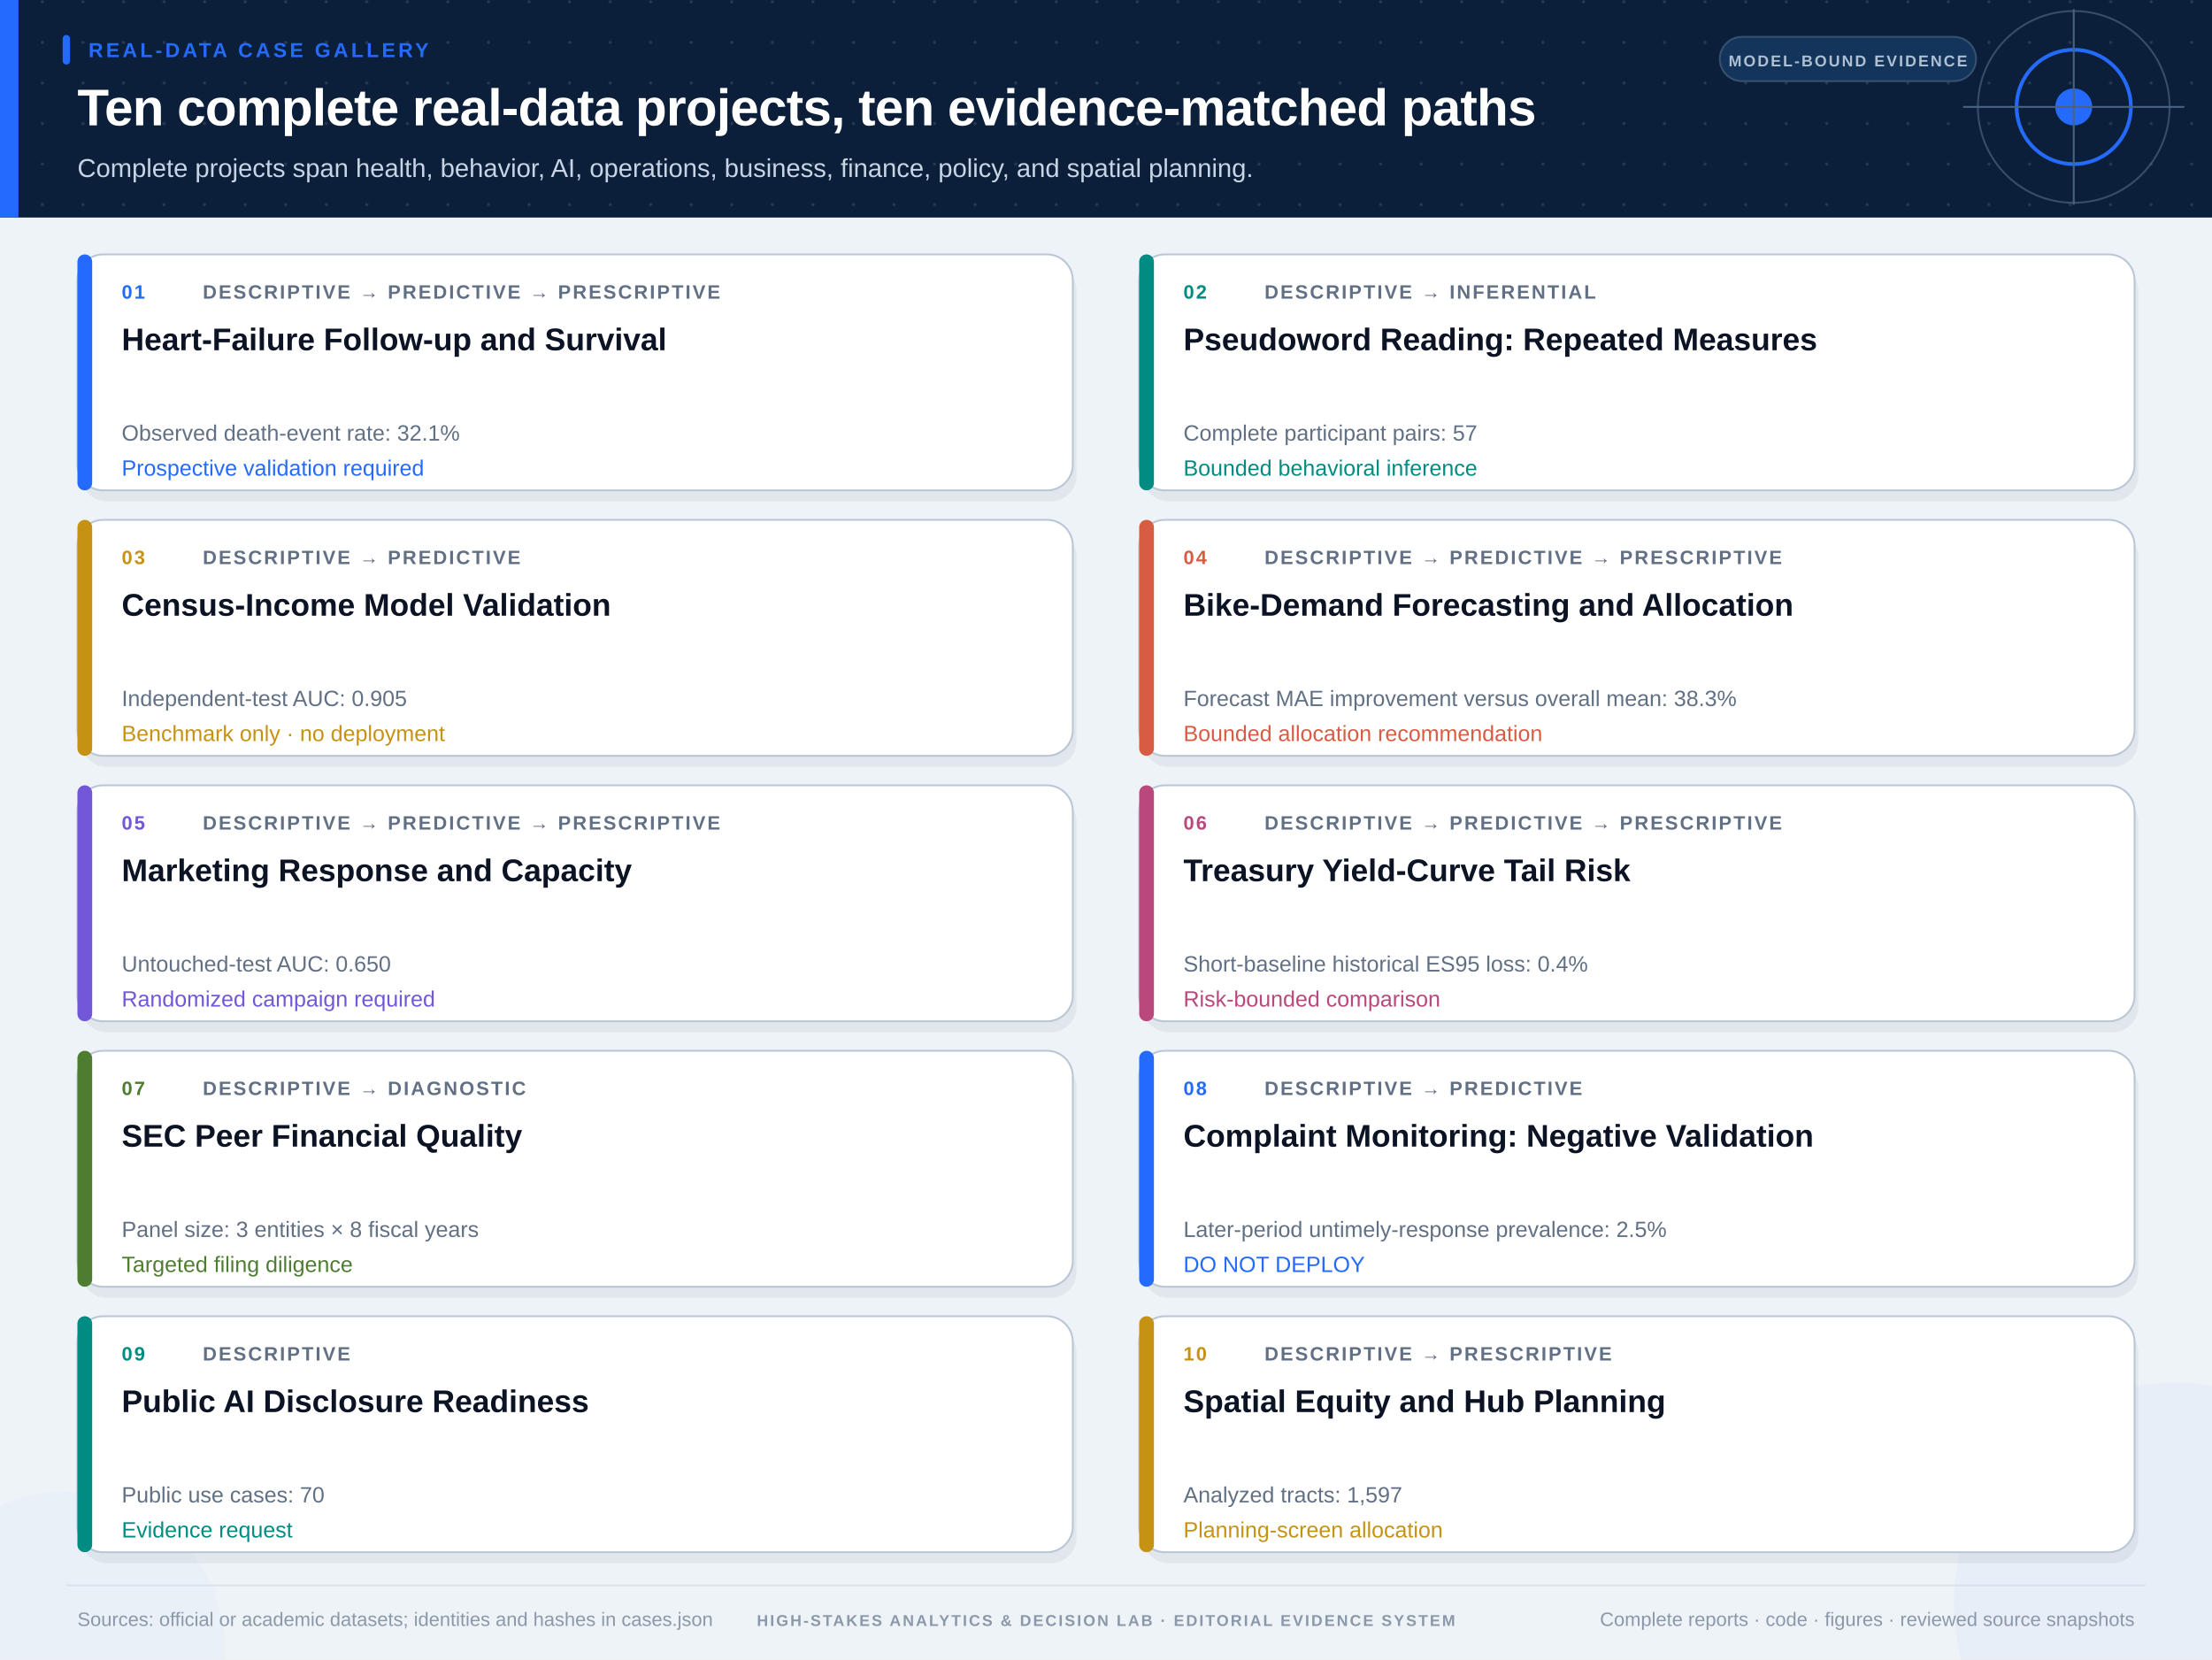
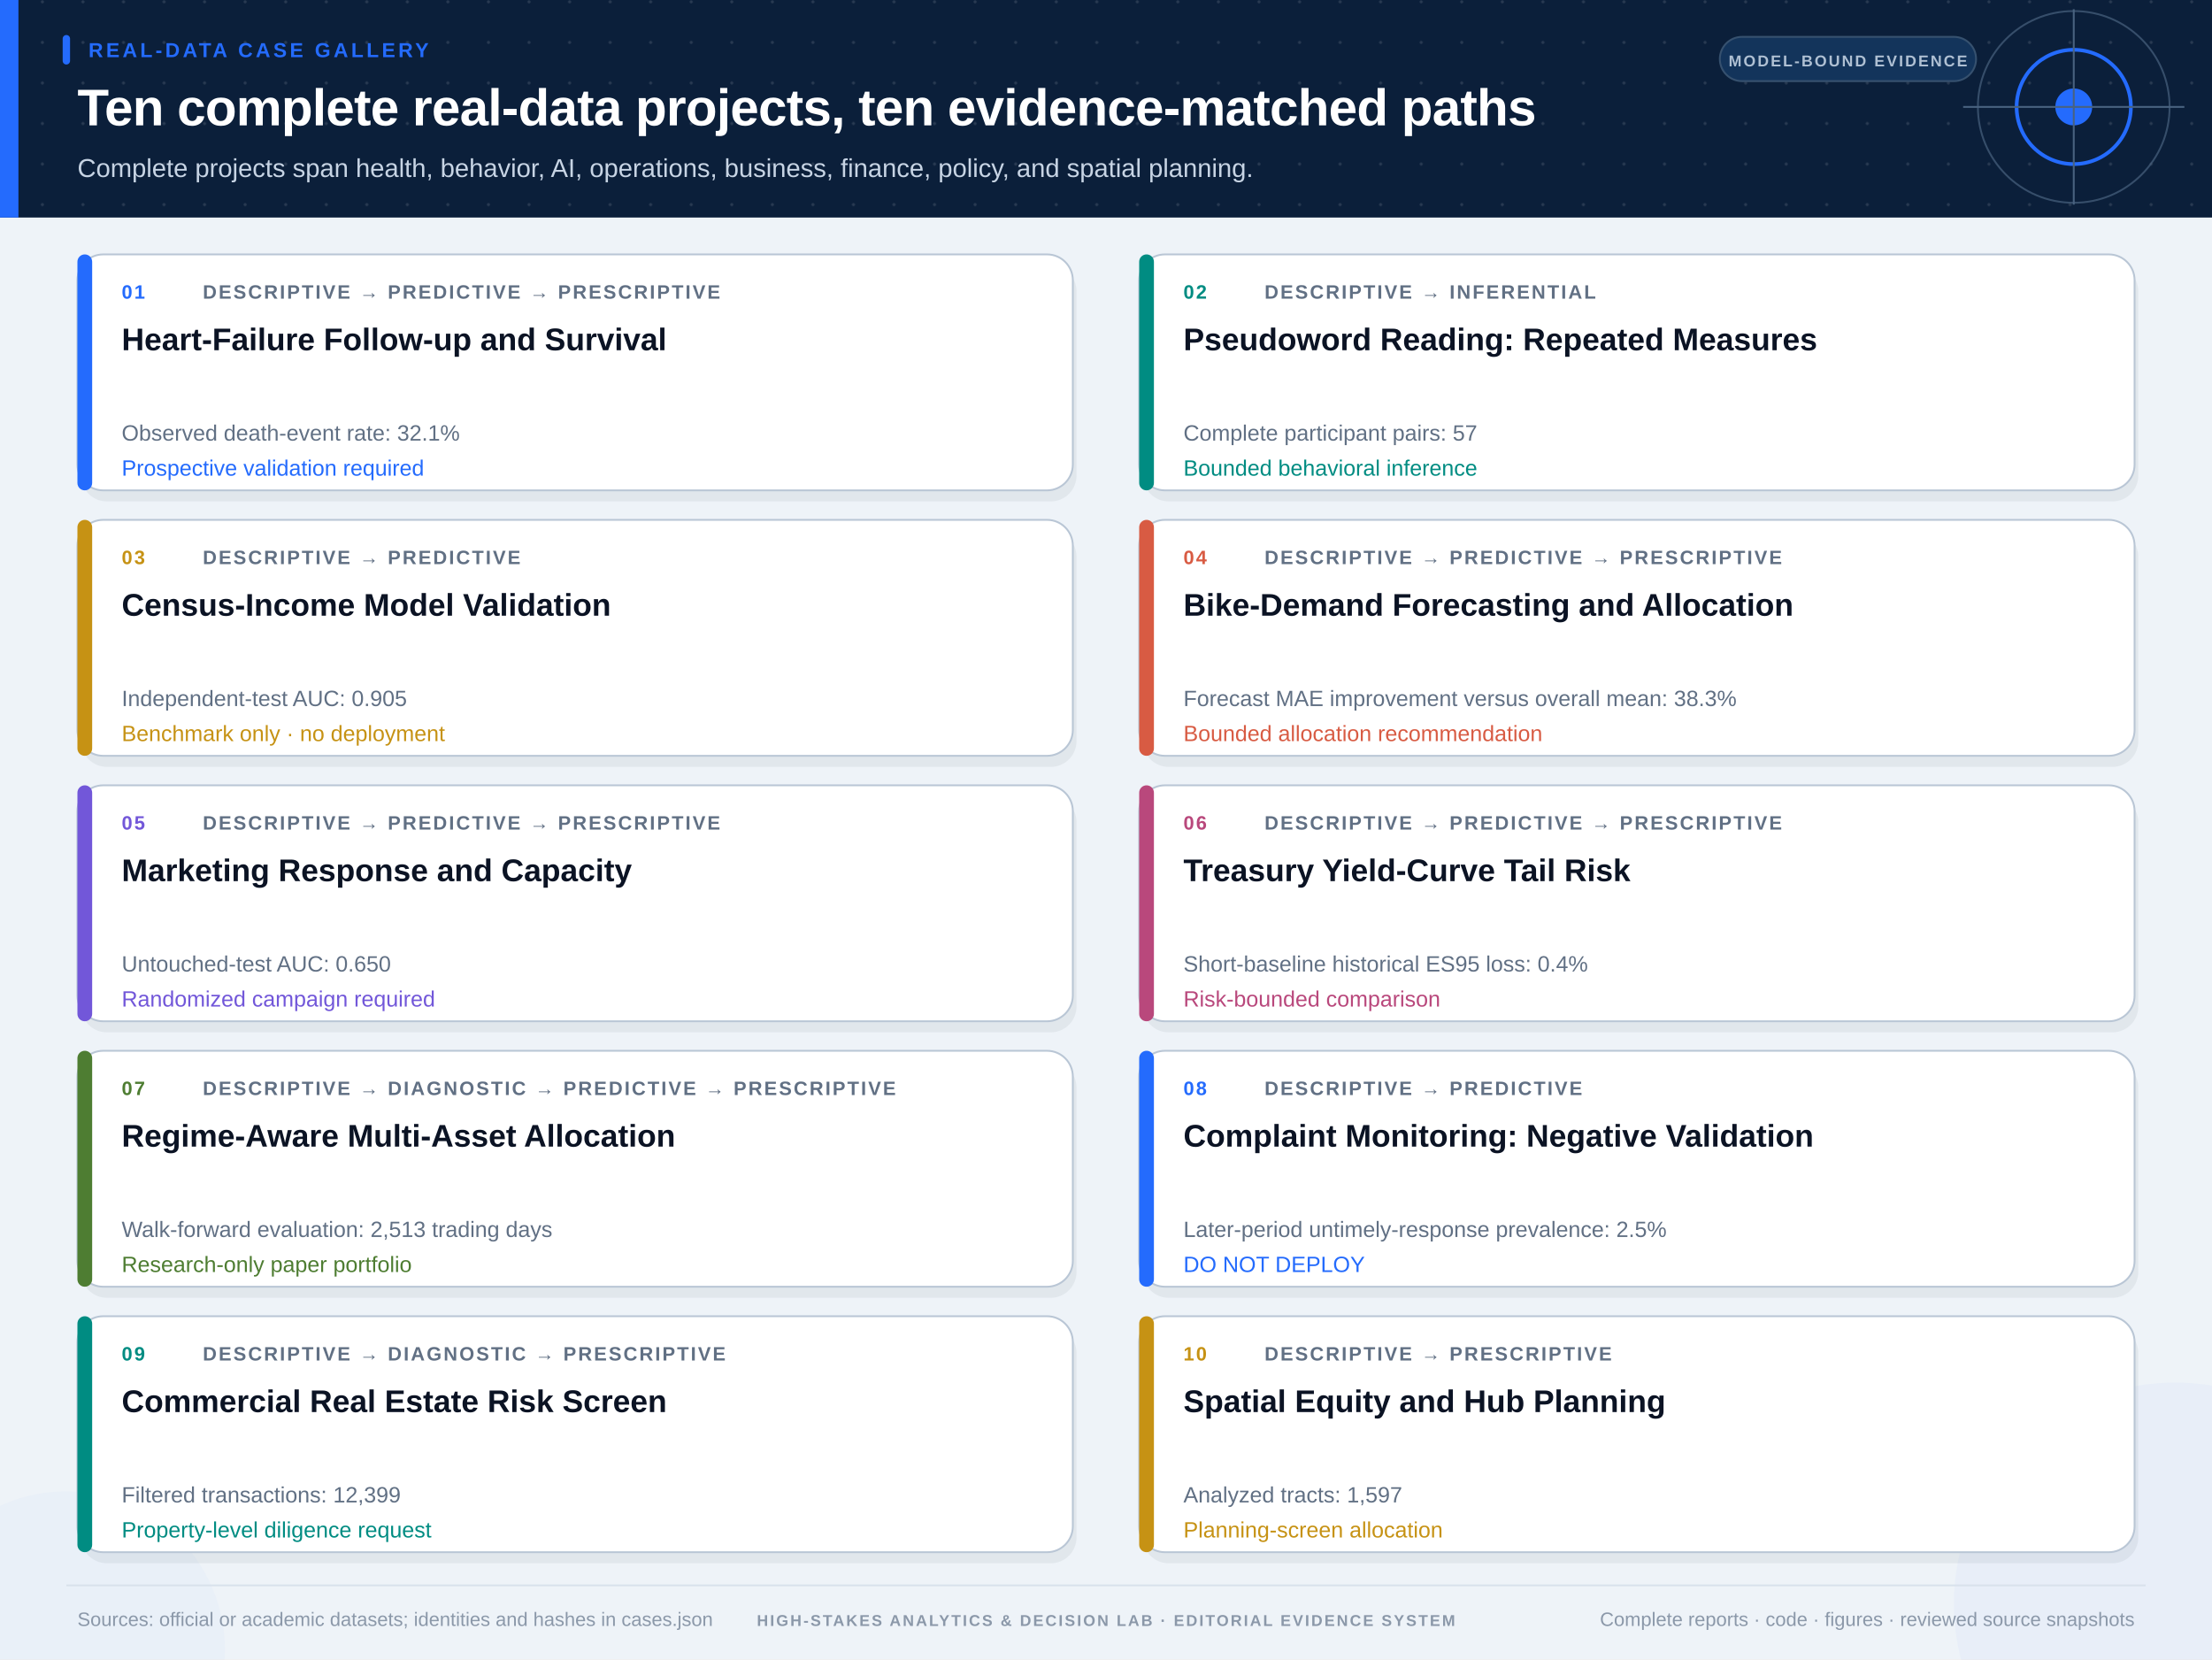
<svg xmlns="http://www.w3.org/2000/svg" width="1200" height="900" viewBox="0 0 1200 900" role="img" aria-labelledby="title desc">
  <defs>
    <pattern id="headerGrid" width="22" height="22" patternUnits="userSpaceOnUse">
      <circle cx="1" cy="1" r=".85" fill="#FFFFFF" opacity=".12" />
    </pattern>
  </defs>
  <style>
  text { font-family: -apple-system, BlinkMacSystemFont, "Segoe UI", Arial, sans-serif; }
  .kicker { font-size: 11px; font-weight: 800; letter-spacing: 1.6px; }
  .title { font-size: 28px; font-weight: 780; letter-spacing: -0.35px; }
  .subtitle { font-size: 14px; }
  .section { fill: #0B1324; font-size: 17px; font-weight: 720; }
  .label { fill: #263449; font-size: 14px; }
  .small { fill: #617084; font-size: 12px; }
  .eyebrow { fill: #617084; font-size: 10.5px; font-weight: 800; letter-spacing: 1px; }
  .value { fill: #0B1324; font-size: 16px; font-weight: 750; font-variant-numeric: tabular-nums; }
  .big { fill: #0B1324; font-size: 30px; font-weight: 800; font-variant-numeric: tabular-nums; }
  .display { fill: #0B1324; font-size: 38px; font-weight: 820; font-variant-numeric: tabular-nums; }
  .mono { fill: #263449; font-size: 12.5px; font-family: ui-monospace, SFMono-Regular, Menlo, Consolas, monospace; font-variant-numeric: tabular-nums; }
  .pill { font-size: 11px; font-weight: 760; letter-spacing: .25px; }
  .footnote { fill: #8B98A9; font-size: 10.5px; }
  .micro { fill: #8B98A9; font-size: 8.5px; font-weight: 800; letter-spacing: 1px; }
</style>
  <rect width="1200" height="900" fill="#EEF3F8" />
  <circle cx="1180" cy="870" r="120" fill="#246BFD" opacity=".035" />
  <circle cx="36" cy="895" r="86" fill="#246BFD" opacity=".025" />
  <rect width="1200" height="118" fill="#0B1F3A" />
  <rect width="1200" height="118" fill="url(#headerGrid)" />
  <rect width="10" height="118" fill="#246BFD" />
  <rect x="34" y="19" width="4" height="16" rx="2" fill="#246BFD" />
  <text x="48.0" y="31.0" class="kicker" text-anchor="start" style="fill:#246BFD">REAL-DATA CASE GALLERY</text>
  <text x="42.0" y="68.0" class="title" text-anchor="start" style="fill:#FFFFFF">Ten complete real-data projects, ten evidence-matched paths</text>
  <text x="42.0" y="96.0" class="subtitle" text-anchor="start" style="fill:#C7D4E4">Complete projects span health, behavior, AI, operations, business, finance, policy, and spatial planning.</text>
  <rect x="933" y="20" width="139" height="24" rx="12" fill="#13345B" stroke="#36516F" />
  <text x="1002.5" y="36.0" class="micro" text-anchor="middle" style="fill:#AFC0D3">MODEL-BOUND EVIDENCE</text>
  <circle cx="1125" cy="58" r="31" fill="none" stroke="#246BFD" stroke-width="2" />
  <circle cx="1125" cy="58" r="10" fill="#246BFD" />
  <circle cx="1125" cy="58" r="52" fill="none" stroke="#49627F" stroke-width="1" opacity=".7" />
  <line x1="1065" y1="58" x2="1185" y2="58" stroke="#49627F" stroke-width="1" />
  <line x1="1125" y1="5" x2="1125" y2="111" stroke="#49627F" stroke-width="1" />
  <rect x="44.0" y="144.0" width="540.0" height="128.0" rx="14" fill="#07152A" opacity=".055" />
  <rect x="42.0" y="138.0" width="540.0" height="128.0" rx="14" fill="#FFFFFF" stroke="#B9C6D5" stroke-width="1" />
  <rect x="42.0" y="138.0" width="8" height="128" rx="4" fill="#246BFD" />
  <text x="66.0" y="162.0" class="eyebrow" text-anchor="start" style="fill:#246BFD">01</text>
  <text x="110.0" y="162.0" class="eyebrow" text-anchor="start" style="fill:#617084">DESCRIPTIVE → PREDICTIVE → PRESCRIPTIVE</text>
  <text x="66.0" y="190.0" class="section" text-anchor="start" style="fill:#0B1324">Heart-Failure Follow-up and Survival</text>
  <text x="66.0" y="239.0" class="small" text-anchor="start" style="fill:#617084">Observed death-event rate: 32.1%</text>
  <text x="66.0" y="258.0" class="small" text-anchor="start" style="fill:#246BFD">Prospective validation required</text>
  <rect x="620.0" y="144.0" width="540.0" height="128.0" rx="14" fill="#07152A" opacity=".055" />
  <rect x="618.0" y="138.0" width="540.0" height="128.0" rx="14" fill="#FFFFFF" stroke="#B9C6D5" stroke-width="1" />
  <rect x="618.0" y="138.0" width="8" height="128" rx="4" fill="#008C82" />
  <text x="642.0" y="162.0" class="eyebrow" text-anchor="start" style="fill:#008C82">02</text>
  <text x="686.0" y="162.0" class="eyebrow" text-anchor="start" style="fill:#617084">DESCRIPTIVE → INFERENTIAL</text>
  <text x="642.0" y="190.0" class="section" text-anchor="start" style="fill:#0B1324">Pseudoword Reading: Repeated Measures</text>
  <text x="642.0" y="239.0" class="small" text-anchor="start" style="fill:#617084">Complete participant pairs: 57</text>
  <text x="642.0" y="258.0" class="small" text-anchor="start" style="fill:#008C82">Bounded behavioral inference</text>
  <rect x="44.0" y="288.0" width="540.0" height="128.0" rx="14" fill="#07152A" opacity=".055" />
  <rect x="42.0" y="282.0" width="540.0" height="128.0" rx="14" fill="#FFFFFF" stroke="#B9C6D5" stroke-width="1" />
  <rect x="42.0" y="282.0" width="8" height="128" rx="4" fill="#C69214" />
  <text x="66.0" y="306.0" class="eyebrow" text-anchor="start" style="fill:#C69214">03</text>
  <text x="110.0" y="306.0" class="eyebrow" text-anchor="start" style="fill:#617084">DESCRIPTIVE → PREDICTIVE</text>
  <text x="66.0" y="334.0" class="section" text-anchor="start" style="fill:#0B1324">Census-Income Model Validation</text>
  <text x="66.0" y="383.0" class="small" text-anchor="start" style="fill:#617084">Independent-test AUC: 0.905</text>
  <text x="66.0" y="402.0" class="small" text-anchor="start" style="fill:#C69214">Benchmark only · no deployment</text>
  <rect x="620.0" y="288.0" width="540.0" height="128.0" rx="14" fill="#07152A" opacity=".055" />
  <rect x="618.0" y="282.0" width="540.0" height="128.0" rx="14" fill="#FFFFFF" stroke="#B9C6D5" stroke-width="1" />
  <rect x="618.0" y="282.0" width="8" height="128" rx="4" fill="#D85B43" />
  <text x="642.0" y="306.0" class="eyebrow" text-anchor="start" style="fill:#D85B43">04</text>
  <text x="686.0" y="306.0" class="eyebrow" text-anchor="start" style="fill:#617084">DESCRIPTIVE → PREDICTIVE → PRESCRIPTIVE</text>
  <text x="642.0" y="334.0" class="section" text-anchor="start" style="fill:#0B1324">Bike-Demand Forecasting and Allocation</text>
  <text x="642.0" y="383.0" class="small" text-anchor="start" style="fill:#617084">Forecast MAE improvement versus overall mean: 38.3%</text>
  <text x="642.0" y="402.0" class="small" text-anchor="start" style="fill:#D85B43">Bounded allocation recommendation</text>
  <rect x="44.0" y="432.0" width="540.0" height="128.0" rx="14" fill="#07152A" opacity=".055" />
  <rect x="42.0" y="426.0" width="540.0" height="128.0" rx="14" fill="#FFFFFF" stroke="#B9C6D5" stroke-width="1" />
  <rect x="42.0" y="426.0" width="8" height="128" rx="4" fill="#7257D9" />
  <text x="66.0" y="450.0" class="eyebrow" text-anchor="start" style="fill:#7257D9">05</text>
  <text x="110.0" y="450.0" class="eyebrow" text-anchor="start" style="fill:#617084">DESCRIPTIVE → PREDICTIVE → PRESCRIPTIVE</text>
  <text x="66.0" y="478.0" class="section" text-anchor="start" style="fill:#0B1324">Marketing Response and Capacity</text>
  <text x="66.0" y="527.0" class="small" text-anchor="start" style="fill:#617084">Untouched-test AUC: 0.650</text>
  <text x="66.0" y="546.0" class="small" text-anchor="start" style="fill:#7257D9">Randomized campaign required</text>
  <rect x="620.0" y="432.0" width="540.0" height="128.0" rx="14" fill="#07152A" opacity=".055" />
  <rect x="618.0" y="426.0" width="540.0" height="128.0" rx="14" fill="#FFFFFF" stroke="#B9C6D5" stroke-width="1" />
  <rect x="618.0" y="426.0" width="8" height="128" rx="4" fill="#B9487C" />
  <text x="642.0" y="450.0" class="eyebrow" text-anchor="start" style="fill:#B9487C">06</text>
  <text x="686.0" y="450.0" class="eyebrow" text-anchor="start" style="fill:#617084">DESCRIPTIVE → PREDICTIVE → PRESCRIPTIVE</text>
  <text x="642.0" y="478.0" class="section" text-anchor="start" style="fill:#0B1324">Treasury Yield-Curve Tail Risk</text>
  <text x="642.0" y="527.0" class="small" text-anchor="start" style="fill:#617084">Short-baseline historical ES95 loss: 0.4%</text>
  <text x="642.0" y="546.0" class="small" text-anchor="start" style="fill:#B9487C">Risk-bounded comparison</text>
  <rect x="44.0" y="576.0" width="540.0" height="128.0" rx="14" fill="#07152A" opacity=".055" />
  <rect x="42.0" y="570.0" width="540.0" height="128.0" rx="14" fill="#FFFFFF" stroke="#B9C6D5" stroke-width="1" />
  <rect x="42.0" y="570.0" width="8" height="128" rx="4" fill="#4E7D32" />
  <text x="66.0" y="594.0" class="eyebrow" text-anchor="start" style="fill:#4E7D32">07</text>
-   <text x="110.0" y="594.0" class="eyebrow" text-anchor="start" style="fill:#617084">DESCRIPTIVE → DIAGNOSTIC</text>
-   <text x="66.0" y="622.0" class="section" text-anchor="start" style="fill:#0B1324">SEC Peer Financial Quality</text>
-   <text x="66.0" y="671.0" class="small" text-anchor="start" style="fill:#617084">Panel size: 3 entities × 8 fiscal years</text>
-   <text x="66.0" y="690.0" class="small" text-anchor="start" style="fill:#4E7D32">Targeted filing diligence</text>
+   <text x="110.0" y="594.0" class="eyebrow" text-anchor="start" style="fill:#617084">DESCRIPTIVE → DIAGNOSTIC → PREDICTIVE → PRESCRIPTIVE</text>
+   <text x="66.0" y="622.0" class="section" text-anchor="start" style="fill:#0B1324">Regime-Aware Multi-Asset Allocation</text>
+   <text x="66.0" y="671.0" class="small" text-anchor="start" style="fill:#617084">Walk-forward evaluation: 2,513 trading days</text>
+   <text x="66.0" y="690.0" class="small" text-anchor="start" style="fill:#4E7D32">Research-only paper portfolio</text>
  <rect x="620.0" y="576.0" width="540.0" height="128.0" rx="14" fill="#07152A" opacity=".055" />
  <rect x="618.0" y="570.0" width="540.0" height="128.0" rx="14" fill="#FFFFFF" stroke="#B9C6D5" stroke-width="1" />
  <rect x="618.0" y="570.0" width="8" height="128" rx="4" fill="#246BFD" />
  <text x="642.0" y="594.0" class="eyebrow" text-anchor="start" style="fill:#246BFD">08</text>
  <text x="686.0" y="594.0" class="eyebrow" text-anchor="start" style="fill:#617084">DESCRIPTIVE → PREDICTIVE</text>
  <text x="642.0" y="622.0" class="section" text-anchor="start" style="fill:#0B1324">Complaint Monitoring: Negative Validation</text>
  <text x="642.0" y="671.0" class="small" text-anchor="start" style="fill:#617084">Later-period untimely-response prevalence: 2.5%</text>
  <text x="642.0" y="690.0" class="small" text-anchor="start" style="fill:#246BFD">DO NOT DEPLOY</text>
  <rect x="44.0" y="720.0" width="540.0" height="128.0" rx="14" fill="#07152A" opacity=".055" />
  <rect x="42.0" y="714.0" width="540.0" height="128.0" rx="14" fill="#FFFFFF" stroke="#B9C6D5" stroke-width="1" />
  <rect x="42.0" y="714.0" width="8" height="128" rx="4" fill="#008C82" />
  <text x="66.0" y="738.0" class="eyebrow" text-anchor="start" style="fill:#008C82">09</text>
-   <text x="110.0" y="738.0" class="eyebrow" text-anchor="start" style="fill:#617084">DESCRIPTIVE</text>
-   <text x="66.0" y="766.0" class="section" text-anchor="start" style="fill:#0B1324">Public AI Disclosure Readiness</text>
-   <text x="66.0" y="815.0" class="small" text-anchor="start" style="fill:#617084">Public use cases: 70</text>
-   <text x="66.0" y="834.0" class="small" text-anchor="start" style="fill:#008C82">Evidence request</text>
+   <text x="110.0" y="738.0" class="eyebrow" text-anchor="start" style="fill:#617084">DESCRIPTIVE → DIAGNOSTIC → PRESCRIPTIVE</text>
+   <text x="66.0" y="766.0" class="section" text-anchor="start" style="fill:#0B1324">Commercial Real Estate Risk Screen</text>
+   <text x="66.0" y="815.0" class="small" text-anchor="start" style="fill:#617084">Filtered transactions: 12,399</text>
+   <text x="66.0" y="834.0" class="small" text-anchor="start" style="fill:#008C82">Property-level diligence request</text>
  <rect x="620.0" y="720.0" width="540.0" height="128.0" rx="14" fill="#07152A" opacity=".055" />
  <rect x="618.0" y="714.0" width="540.0" height="128.0" rx="14" fill="#FFFFFF" stroke="#B9C6D5" stroke-width="1" />
  <rect x="618.0" y="714.0" width="8" height="128" rx="4" fill="#C69214" />
  <text x="642.0" y="738.0" class="eyebrow" text-anchor="start" style="fill:#C69214">10</text>
  <text x="686.0" y="738.0" class="eyebrow" text-anchor="start" style="fill:#617084">DESCRIPTIVE → PRESCRIPTIVE</text>
  <text x="642.0" y="766.0" class="section" text-anchor="start" style="fill:#0B1324">Spatial Equity and Hub Planning</text>
  <text x="642.0" y="815.0" class="small" text-anchor="start" style="fill:#617084">Analyzed tracts: 1,597</text>
  <text x="642.0" y="834.0" class="small" text-anchor="start" style="fill:#C69214">Planning-screen allocation</text>
  <line x1="36" y1="860.0" x2="1164" y2="860.0" stroke="#D9E2EC" stroke-width="1" />
  <text x="42.0" y="882.0" class="footnote" text-anchor="start">Sources: official or academic datasets; identities and hashes in cases.json</text>
  <text x="1158.0" y="882.0" class="footnote" text-anchor="end">Complete reports · code · figures · reviewed source snapshots</text>
  <text x="600.0" y="882.0" class="micro" text-anchor="middle" style="fill:#8B98A9">HIGH-STAKES ANALYTICS &amp; DECISION LAB · EDITORIAL EVIDENCE SYSTEM</text>
</svg>
